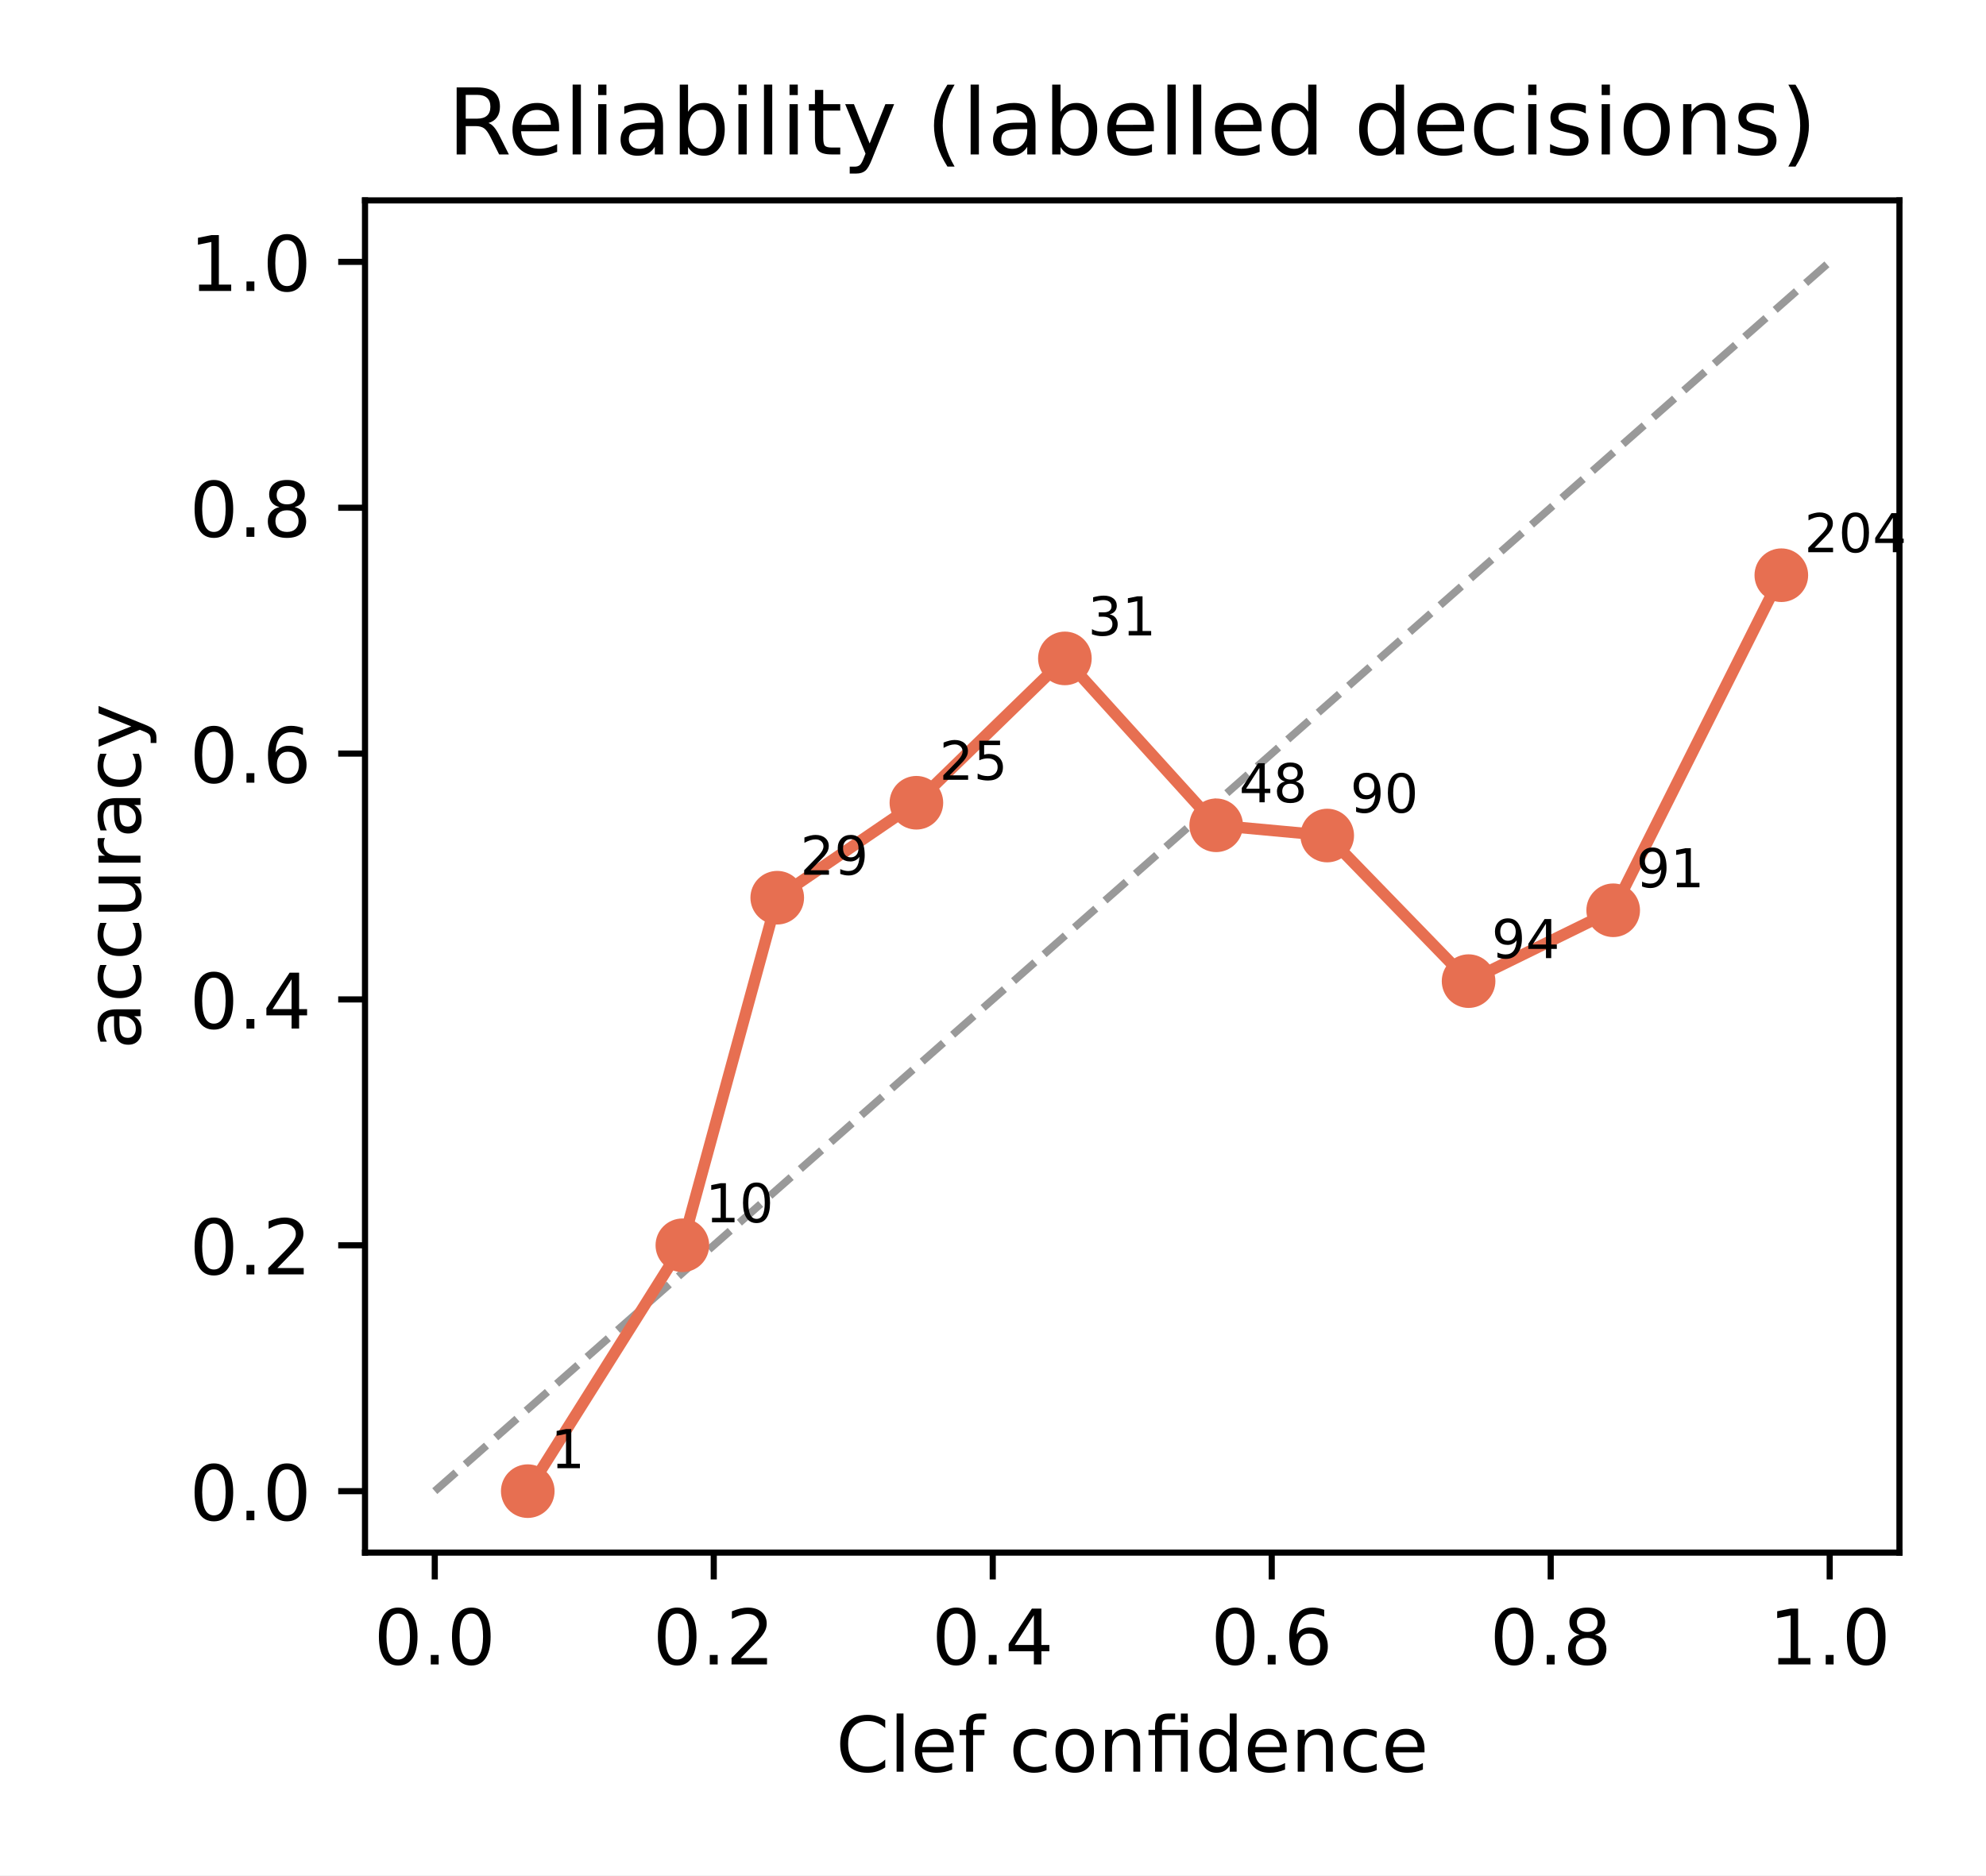
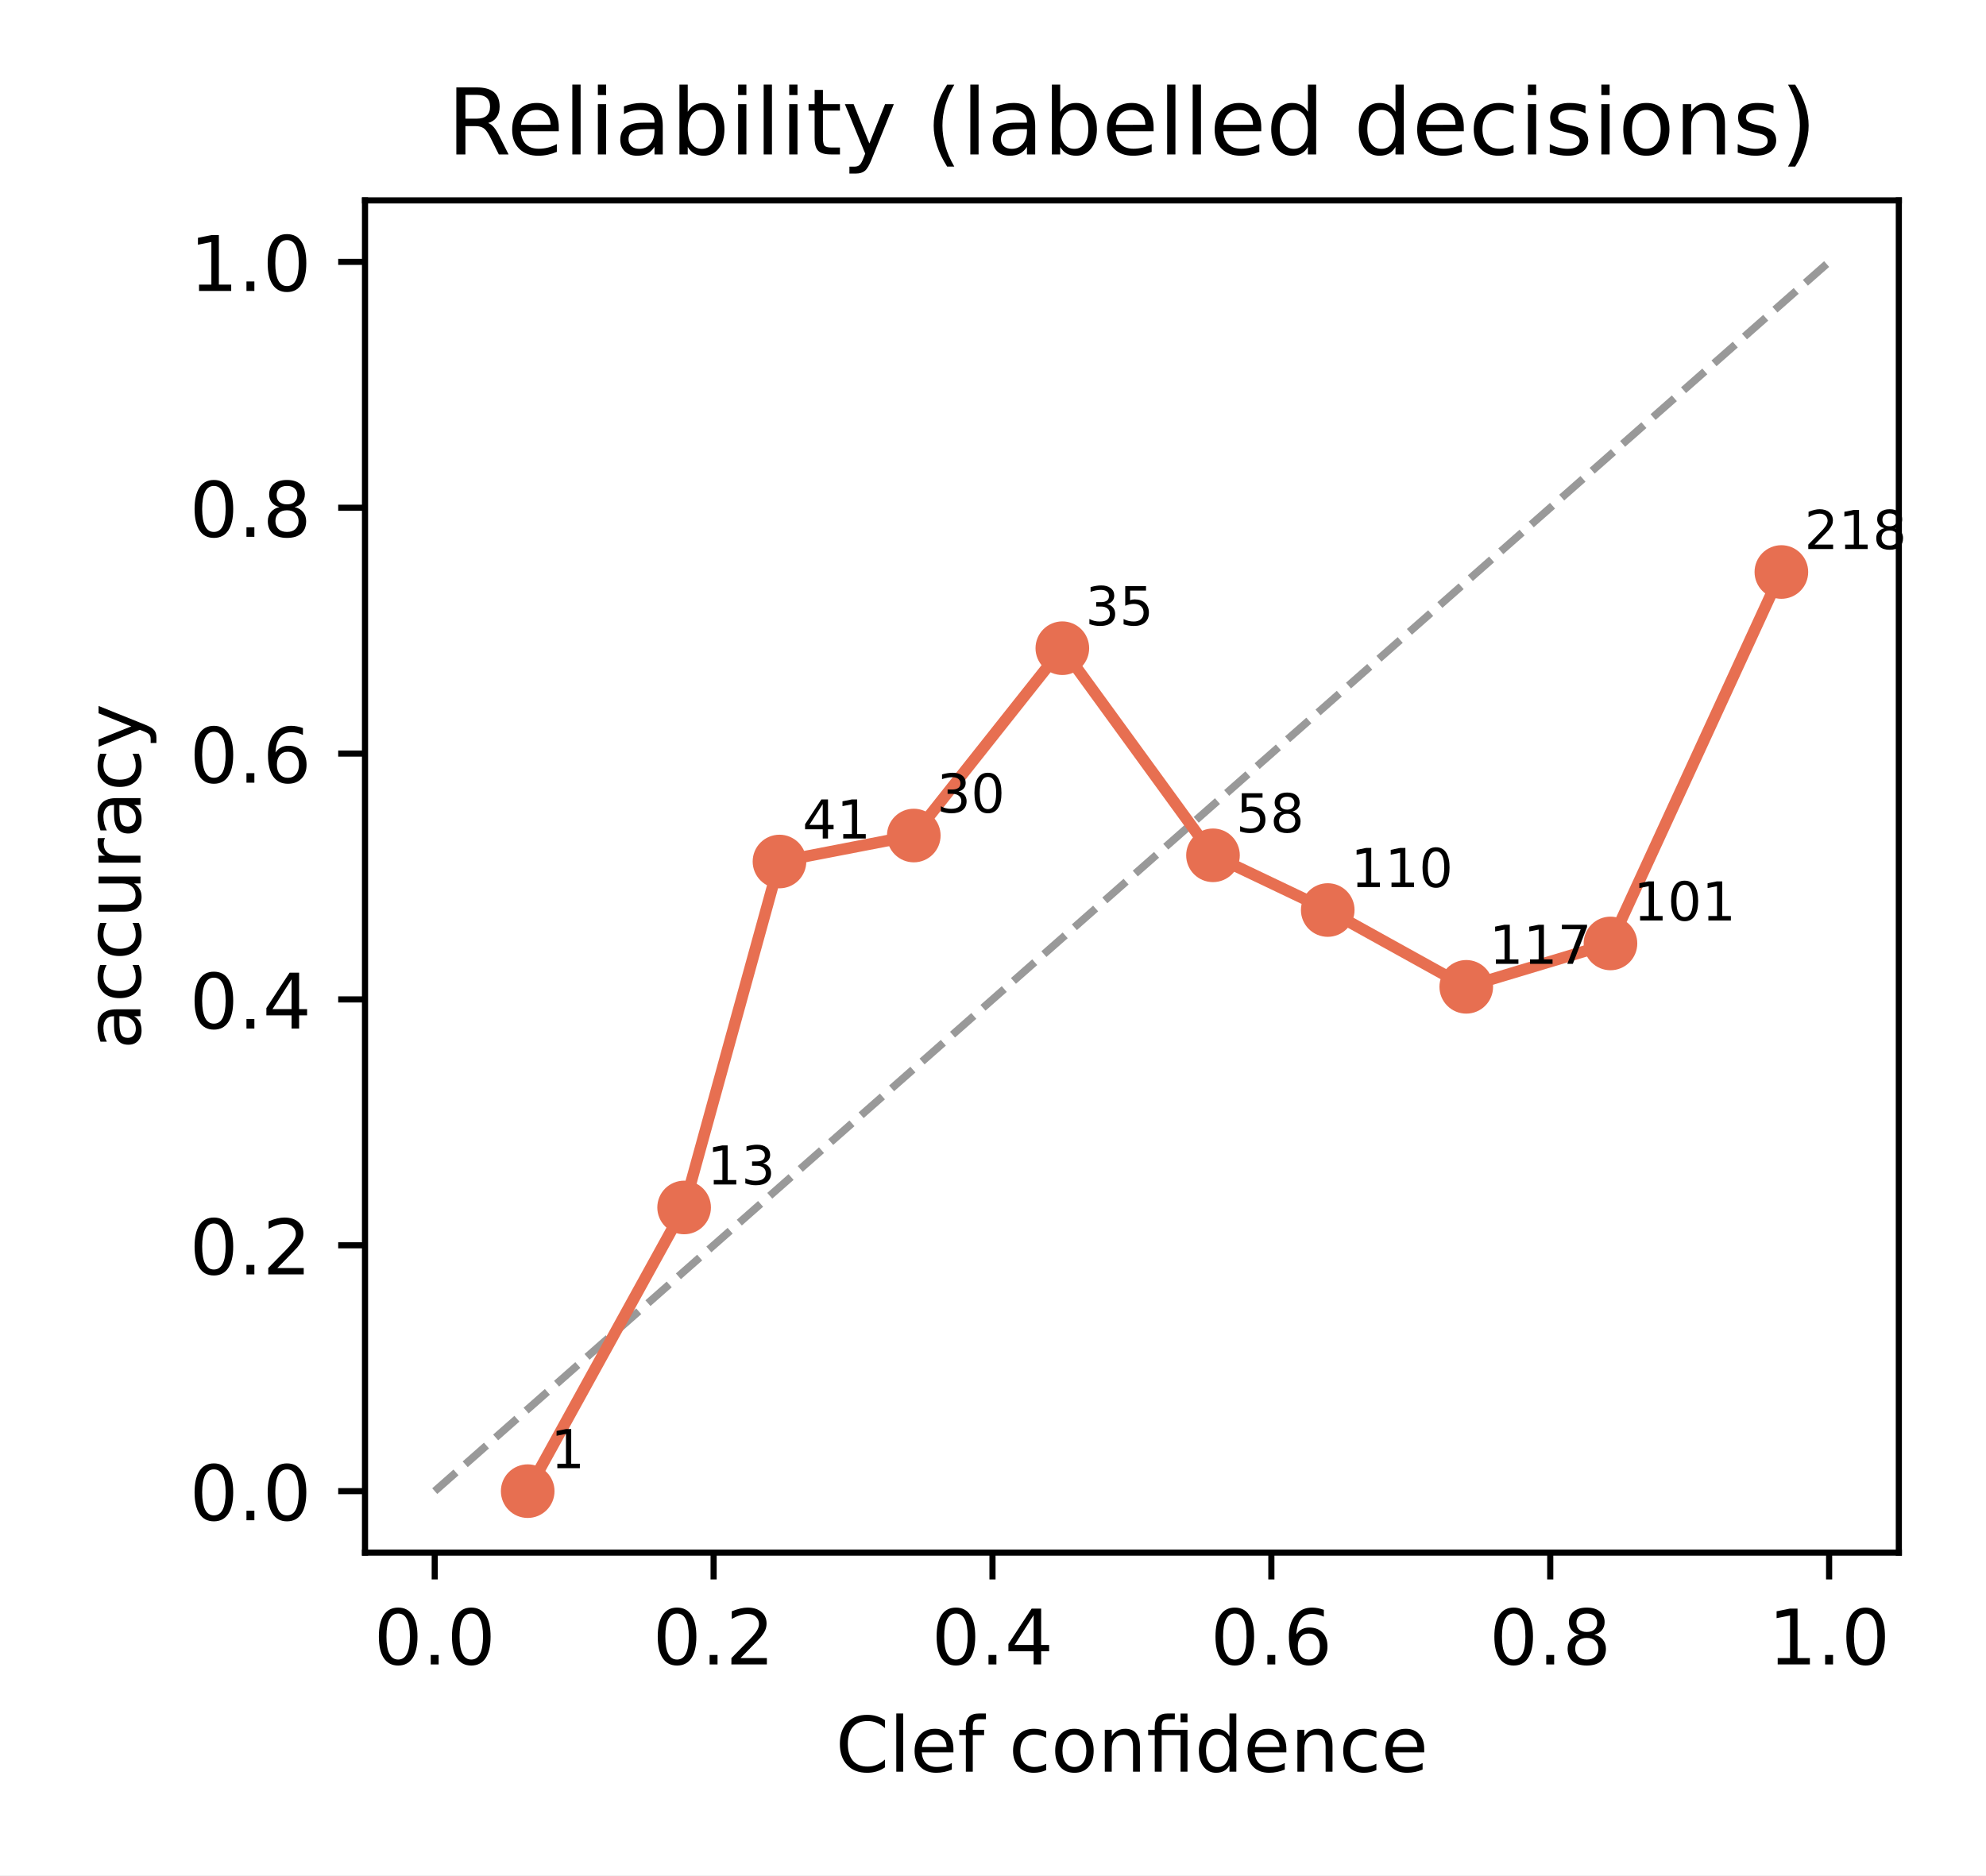
<svg xmlns="http://www.w3.org/2000/svg" xmlns:xlink="http://www.w3.org/1999/xlink" width="259.2pt" height="244.8pt" viewBox="0 0 259.2 244.8" version="1.1">
  <defs>
    <style type="text/css">*{stroke-linejoin: round; stroke-linecap: butt}</style>
  </defs>
  <g id="figure_1">
    <g id="patch_1">
      <path d="M 0 244.8 L 259.2 244.8 L 259.2 0 L 0 0 z " style="fill: #ffffff" />
    </g>
    <g id="axes_1">
      <g id="patch_2">
-         <path d="M 47.64 202.678 L 247.904 202.678 L 247.904 26.16 L 47.64 26.16 z " style="fill: #ffffff" />
+         <path d="M 47.64 202.678 L 247.824 202.678 L 247.824 26.16 L 47.64 26.16 z " style="fill: #ffffff" />
      </g>
      <g id="matplotlib.axis_1">
        <g id="xtick_1">
          <g id="line2d_1">
            <defs>
-               <path id="m6ac68e96b7" d="M 0 0 L 0 3.5 " style="stroke: #000000; stroke-width: 0.8" />
+               <path id="m3a8fef762b" d="M 0 0 L 0 3.5 " style="stroke: #000000; stroke-width: 0.8" />
            </defs>
            <g>
-               <use xlink:href="#m6ac68e96b7" x="56.743" y="202.678" style="stroke: #000000; stroke-width: 0.8" />
+               <use xlink:href="#m3a8fef762b" x="56.739" y="202.678" style="stroke: #000000; stroke-width: 0.8" />
            </g>
          </g>
          <g id="text_1">
-             <g transform="translate(48.79134 217.2753) scale(0.1 -0.1)">
+             <g transform="translate(48.7877 217.2753) scale(0.1 -0.1)">
              <defs>
                <path id="DejaVuSans-13" d="M 2034 4250 Q 1547 4250 1301 3770 Q 1056 3291 1056 2328 Q 1056 1369 1301 889 Q 1547 409 2034 409 Q 2525 409 2770 889 Q 3016 1369 3016 2328 Q 3016 3291 2770 3770 Q 2525 4250 2034 4250 z M 2034 4750 Q 2819 4750 3233 4129 Q 3647 3509 3647 2328 Q 3647 1150 3233 529 Q 2819 -91 2034 -91 Q 1250 -91 836 529 Q 422 1150 422 2328 Q 422 3509 836 4129 Q 1250 4750 2034 4750 z " transform="scale(0.015625)" />
                <path id="DejaVuSans-11" d="M 684 794 L 1344 794 L 1344 0 L 684 0 L 684 794 z " transform="scale(0.015625)" />
              </defs>
              <use xlink:href="#DejaVuSans-13" />
              <use xlink:href="#DejaVuSans-11" transform="translate(63.625 0)" />
              <use xlink:href="#DejaVuSans-13" transform="translate(95.40625 0)" />
            </g>
          </g>
        </g>
        <g id="xtick_2">
          <g id="line2d_2">
            <g>
-               <use xlink:href="#m6ac68e96b7" x="93.154" y="202.678" style="stroke: #000000; stroke-width: 0.8" />
+               <use xlink:href="#m3a8fef762b" x="93.136" y="202.678" style="stroke: #000000; stroke-width: 0.8" />
            </g>
          </g>
          <g id="text_2">
-             <g transform="translate(85.20293 217.2753) scale(0.1 -0.1)">
+             <g transform="translate(85.18476 217.2753) scale(0.1 -0.1)">
              <defs>
                <path id="DejaVuSans-15" d="M 1228 531 L 3431 531 L 3431 0 L 469 0 L 469 531 Q 828 903 1448 1529 Q 2069 2156 2228 2338 Q 2531 2678 2651 2914 Q 2772 3150 2772 3378 Q 2772 3750 2511 3984 Q 2250 4219 1831 4219 Q 1534 4219 1204 4116 Q 875 4013 500 3803 L 500 4441 Q 881 4594 1212 4672 Q 1544 4750 1819 4750 Q 2544 4750 2975 4387 Q 3406 4025 3406 3419 Q 3406 3131 3298 2873 Q 3191 2616 2906 2266 Q 2828 2175 2409 1742 Q 1991 1309 1228 531 z " transform="scale(0.015625)" />
              </defs>
              <use xlink:href="#DejaVuSans-13" />
              <use xlink:href="#DejaVuSans-11" transform="translate(63.625 0)" />
              <use xlink:href="#DejaVuSans-15" transform="translate(95.40625 0)" />
            </g>
          </g>
        </g>
        <g id="xtick_3">
          <g id="line2d_3">
            <g>
-               <use xlink:href="#m6ac68e96b7" x="129.566" y="202.678" style="stroke: #000000; stroke-width: 0.8" />
+               <use xlink:href="#m3a8fef762b" x="129.533" y="202.678" style="stroke: #000000; stroke-width: 0.8" />
            </g>
          </g>
          <g id="text_3">
-             <g transform="translate(121.6145 217.2753) scale(0.1 -0.1)">
+             <g transform="translate(121.5818 217.2753) scale(0.1 -0.1)">
              <defs>
                <path id="DejaVuSans-17" d="M 2419 4116 L 825 1625 L 2419 1625 L 2419 4116 z M 2253 4666 L 3047 4666 L 3047 1625 L 3713 1625 L 3713 1100 L 3047 1100 L 3047 0 L 2419 0 L 2419 1100 L 313 1100 L 313 1709 L 2253 4666 z " transform="scale(0.015625)" />
              </defs>
              <use xlink:href="#DejaVuSans-13" />
              <use xlink:href="#DejaVuSans-11" transform="translate(63.625 0)" />
              <use xlink:href="#DejaVuSans-17" transform="translate(95.40625 0)" />
            </g>
          </g>
        </g>
        <g id="xtick_4">
          <g id="line2d_4">
            <g>
-               <use xlink:href="#m6ac68e96b7" x="165.978" y="202.678" style="stroke: #000000; stroke-width: 0.8" />
+               <use xlink:href="#m3a8fef762b" x="165.93" y="202.678" style="stroke: #000000; stroke-width: 0.8" />
            </g>
          </g>
          <g id="text_4">
-             <g transform="translate(158.0261 217.2753) scale(0.1 -0.1)">
+             <g transform="translate(157.9789 217.2753) scale(0.1 -0.1)">
              <defs>
                <path id="DejaVuSans-19" d="M 2113 2584 Q 1688 2584 1439 2293 Q 1191 2003 1191 1497 Q 1191 994 1439 701 Q 1688 409 2113 409 Q 2538 409 2786 701 Q 3034 994 3034 1497 Q 3034 2003 2786 2293 Q 2538 2584 2113 2584 z M 3366 4563 L 3366 3988 Q 3128 4100 2886 4159 Q 2644 4219 2406 4219 Q 1781 4219 1451 3797 Q 1122 3375 1075 2522 Q 1259 2794 1537 2939 Q 1816 3084 2150 3084 Q 2853 3084 3261 2657 Q 3669 2231 3669 1497 Q 3669 778 3244 343 Q 2819 -91 2113 -91 Q 1303 -91 875 529 Q 447 1150 447 2328 Q 447 3434 972 4092 Q 1497 4750 2381 4750 Q 2619 4750 2861 4703 Q 3103 4656 3366 4563 z " transform="scale(0.015625)" />
              </defs>
              <use xlink:href="#DejaVuSans-13" />
              <use xlink:href="#DejaVuSans-11" transform="translate(63.625 0)" />
              <use xlink:href="#DejaVuSans-19" transform="translate(95.40625 0)" />
            </g>
          </g>
        </g>
        <g id="xtick_5">
          <g id="line2d_5">
            <g>
-               <use xlink:href="#m6ac68e96b7" x="202.389" y="202.678" style="stroke: #000000; stroke-width: 0.8" />
+               <use xlink:href="#m3a8fef762b" x="202.328" y="202.678" style="stroke: #000000; stroke-width: 0.8" />
            </g>
          </g>
          <g id="text_5">
-             <g transform="translate(194.4377 217.2753) scale(0.1 -0.1)">
+             <g transform="translate(194.3759 217.2753) scale(0.1 -0.1)">
              <defs>
                <path id="DejaVuSans-1b" d="M 2034 2216 Q 1584 2216 1326 1975 Q 1069 1734 1069 1313 Q 1069 891 1326 650 Q 1584 409 2034 409 Q 2484 409 2743 651 Q 3003 894 3003 1313 Q 3003 1734 2745 1975 Q 2488 2216 2034 2216 z M 1403 2484 Q 997 2584 770 2862 Q 544 3141 544 3541 Q 544 4100 942 4425 Q 1341 4750 2034 4750 Q 2731 4750 3128 4425 Q 3525 4100 3525 3541 Q 3525 3141 3298 2862 Q 3072 2584 2669 2484 Q 3125 2378 3379 2068 Q 3634 1759 3634 1313 Q 3634 634 3220 271 Q 2806 -91 2034 -91 Q 1263 -91 848 271 Q 434 634 434 1313 Q 434 1759 690 2068 Q 947 2378 1403 2484 z M 1172 3481 Q 1172 3119 1398 2916 Q 1625 2713 2034 2713 Q 2441 2713 2670 2916 Q 2900 3119 2900 3481 Q 2900 3844 2670 4047 Q 2441 4250 2034 4250 Q 1625 4250 1398 4047 Q 1172 3844 1172 3481 z " transform="scale(0.015625)" />
              </defs>
              <use xlink:href="#DejaVuSans-13" />
              <use xlink:href="#DejaVuSans-11" transform="translate(63.625 0)" />
              <use xlink:href="#DejaVuSans-1b" transform="translate(95.40625 0)" />
            </g>
          </g>
        </g>
        <g id="xtick_6">
          <g id="line2d_6">
            <g>
-               <use xlink:href="#m6ac68e96b7" x="238.801" y="202.678" style="stroke: #000000; stroke-width: 0.8" />
+               <use xlink:href="#m3a8fef762b" x="238.725" y="202.678" style="stroke: #000000; stroke-width: 0.8" />
            </g>
          </g>
          <g id="text_6">
-             <g transform="translate(230.8493 217.2753) scale(0.1 -0.1)">
+             <g transform="translate(230.773 217.2753) scale(0.1 -0.1)">
              <defs>
                <path id="DejaVuSans-14" d="M 794 531 L 1825 531 L 1825 4091 L 703 3866 L 703 4441 L 1819 4666 L 2450 4666 L 2450 531 L 3481 531 L 3481 0 L 794 0 L 794 531 z " transform="scale(0.015625)" />
              </defs>
              <use xlink:href="#DejaVuSans-14" />
              <use xlink:href="#DejaVuSans-11" transform="translate(63.625 0)" />
              <use xlink:href="#DejaVuSans-13" transform="translate(95.40625 0)" />
            </g>
          </g>
        </g>
        <g id="text_7">
-           <g transform="translate(109.0938 231.2761) scale(0.1 -0.1)">
+           <g transform="translate(109.0538 231.2761) scale(0.1 -0.1)">
            <defs>
              <path id="DejaVuSans-26" d="M 4122 4306 L 4122 3641 Q 3803 3938 3442 4084 Q 3081 4231 2675 4231 Q 1875 4231 1450 3742 Q 1025 3253 1025 2328 Q 1025 1406 1450 917 Q 1875 428 2675 428 Q 3081 428 3442 575 Q 3803 722 4122 1019 L 4122 359 Q 3791 134 3420 21 Q 3050 -91 2638 -91 Q 1578 -91 968 557 Q 359 1206 359 2328 Q 359 3453 968 4101 Q 1578 4750 2638 4750 Q 3056 4750 3426 4639 Q 3797 4528 4122 4306 z " transform="scale(0.015625)" />
              <path id="DejaVuSans-4f" d="M 603 4863 L 1178 4863 L 1178 0 L 603 0 L 603 4863 z " transform="scale(0.015625)" />
              <path id="DejaVuSans-48" d="M 3597 1894 L 3597 1613 L 953 1613 Q 991 1019 1311 708 Q 1631 397 2203 397 Q 2534 397 2845 478 Q 3156 559 3463 722 L 3463 178 Q 3153 47 2828 -22 Q 2503 -91 2169 -91 Q 1331 -91 842 396 Q 353 884 353 1716 Q 353 2575 817 3079 Q 1281 3584 2069 3584 Q 2775 3584 3186 3129 Q 3597 2675 3597 1894 z M 3022 2063 Q 3016 2534 2758 2815 Q 2500 3097 2075 3097 Q 1594 3097 1305 2825 Q 1016 2553 972 2059 L 3022 2063 z " transform="scale(0.015625)" />
              <path id="DejaVuSans-49" d="M 2375 4863 L 2375 4384 L 1825 4384 Q 1516 4384 1395 4259 Q 1275 4134 1275 3809 L 1275 3500 L 2222 3500 L 2222 3053 L 1275 3053 L 1275 0 L 697 0 L 697 3053 L 147 3053 L 147 3500 L 697 3500 L 697 3744 Q 697 4328 969 4595 Q 1241 4863 1831 4863 L 2375 4863 z " transform="scale(0.015625)" />
              <path id="DejaVuSans-3" transform="scale(0.015625)" />
              <path id="DejaVuSans-46" d="M 3122 3366 L 3122 2828 Q 2878 2963 2633 3030 Q 2388 3097 2138 3097 Q 1578 3097 1268 2742 Q 959 2388 959 1747 Q 959 1106 1268 751 Q 1578 397 2138 397 Q 2388 397 2633 464 Q 2878 531 3122 666 L 3122 134 Q 2881 22 2623 -34 Q 2366 -91 2075 -91 Q 1284 -91 818 406 Q 353 903 353 1747 Q 353 2603 823 3093 Q 1294 3584 2113 3584 Q 2378 3584 2631 3529 Q 2884 3475 3122 3366 z " transform="scale(0.015625)" />
              <path id="DejaVuSans-52" d="M 1959 3097 Q 1497 3097 1228 2736 Q 959 2375 959 1747 Q 959 1119 1226 758 Q 1494 397 1959 397 Q 2419 397 2687 759 Q 2956 1122 2956 1747 Q 2956 2369 2687 2733 Q 2419 3097 1959 3097 z M 1959 3584 Q 2709 3584 3137 3096 Q 3566 2609 3566 1747 Q 3566 888 3137 398 Q 2709 -91 1959 -91 Q 1206 -91 779 398 Q 353 888 353 1747 Q 353 2609 779 3096 Q 1206 3584 1959 3584 z " transform="scale(0.015625)" />
              <path id="DejaVuSans-51" d="M 3513 2113 L 3513 0 L 2938 0 L 2938 2094 Q 2938 2591 2744 2837 Q 2550 3084 2163 3084 Q 1697 3084 1428 2787 Q 1159 2491 1159 1978 L 1159 0 L 581 0 L 581 3500 L 1159 3500 L 1159 2956 Q 1366 3272 1645 3428 Q 1925 3584 2291 3584 Q 2894 3584 3203 3211 Q 3513 2838 3513 2113 z " transform="scale(0.015625)" />
              <path id="DejaVuSans-13af" d="M 3431 3500 L 3431 0 L 2853 0 L 2853 3053 L 1275 3053 L 1275 0 L 697 0 L 697 3053 L 147 3053 L 147 3500 L 697 3500 L 697 3744 Q 697 4316 967 4589 Q 1238 4863 1797 4863 L 2375 4863 L 2375 4384 L 1825 4384 Q 1516 4384 1395 4259 Q 1275 4134 1275 3809 L 1275 3500 L 3431 3500 z M 2853 4856 L 3431 4856 L 3431 4128 L 2853 4128 L 2853 4856 z " transform="scale(0.015625)" />
              <path id="DejaVuSans-47" d="M 2906 2969 L 2906 4863 L 3481 4863 L 3481 0 L 2906 0 L 2906 525 Q 2725 213 2448 61 Q 2172 -91 1784 -91 Q 1150 -91 751 415 Q 353 922 353 1747 Q 353 2572 751 3078 Q 1150 3584 1784 3584 Q 2172 3584 2448 3432 Q 2725 3281 2906 2969 z M 947 1747 Q 947 1113 1208 752 Q 1469 391 1925 391 Q 2381 391 2643 752 Q 2906 1113 2906 1747 Q 2906 2381 2643 2742 Q 2381 3103 1925 3103 Q 1469 3103 1208 2742 Q 947 2381 947 1747 z " transform="scale(0.015625)" />
            </defs>
            <use xlink:href="#DejaVuSans-26" />
            <use xlink:href="#DejaVuSans-4f" transform="translate(69.82812 0)" />
            <use xlink:href="#DejaVuSans-48" transform="translate(97.60938 0)" />
            <use xlink:href="#DejaVuSans-49" transform="translate(159.1406 0)" />
            <use xlink:href="#DejaVuSans-3" transform="translate(194.3438 0)" />
            <use xlink:href="#DejaVuSans-46" transform="translate(226.125 0)" />
            <use xlink:href="#DejaVuSans-52" transform="translate(281.1094 0)" />
            <use xlink:href="#DejaVuSans-51" transform="translate(342.2969 0)" />
            <use xlink:href="#DejaVuSans-13af" transform="translate(405.6719 0)" />
            <use xlink:href="#DejaVuSans-47" transform="translate(468.6562 0)" />
            <use xlink:href="#DejaVuSans-48" transform="translate(532.1406 0)" />
            <use xlink:href="#DejaVuSans-51" transform="translate(593.6719 0)" />
            <use xlink:href="#DejaVuSans-46" transform="translate(657.0469 0)" />
            <use xlink:href="#DejaVuSans-48" transform="translate(712.0312 0)" />
          </g>
        </g>
      </g>
      <g id="matplotlib.axis_2">
        <g id="ytick_1">
          <g id="line2d_7">
            <defs>
-               <path id="mebb2b8639c" d="M 0 0 L -3.5 0 " style="stroke: #000000; stroke-width: 0.8" />
+               <path id="m076fed4362" d="M 0 0 L -3.5 0 " style="stroke: #000000; stroke-width: 0.8" />
            </defs>
            <g>
-               <use xlink:href="#mebb2b8639c" x="47.64" y="194.654" style="stroke: #000000; stroke-width: 0.8" />
+               <use xlink:href="#m076fed4362" x="47.64" y="194.654" style="stroke: #000000; stroke-width: 0.8" />
            </g>
          </g>
          <g id="text_8">
            <g transform="translate(24.73688 198.453) scale(0.1 -0.1)">
              <use xlink:href="#DejaVuSans-13" />
              <use xlink:href="#DejaVuSans-11" transform="translate(63.625 0)" />
              <use xlink:href="#DejaVuSans-13" transform="translate(95.40625 0)" />
            </g>
          </g>
        </g>
        <g id="ytick_2">
          <g id="line2d_8">
            <g>
-               <use xlink:href="#mebb2b8639c" x="47.64" y="162.56" style="stroke: #000000; stroke-width: 0.8" />
+               <use xlink:href="#m076fed4362" x="47.64" y="162.56" style="stroke: #000000; stroke-width: 0.8" />
            </g>
          </g>
          <g id="text_9">
            <g transform="translate(24.73688 166.3588) scale(0.1 -0.1)">
              <use xlink:href="#DejaVuSans-13" />
              <use xlink:href="#DejaVuSans-11" transform="translate(63.625 0)" />
              <use xlink:href="#DejaVuSans-15" transform="translate(95.40625 0)" />
            </g>
          </g>
        </g>
        <g id="ytick_3">
          <g id="line2d_9">
            <g>
-               <use xlink:href="#mebb2b8639c" x="47.64" y="130.466" style="stroke: #000000; stroke-width: 0.8" />
+               <use xlink:href="#m076fed4362" x="47.64" y="130.466" style="stroke: #000000; stroke-width: 0.8" />
            </g>
          </g>
          <g id="text_10">
            <g transform="translate(24.73688 134.2647) scale(0.1 -0.1)">
              <use xlink:href="#DejaVuSans-13" />
              <use xlink:href="#DejaVuSans-11" transform="translate(63.625 0)" />
              <use xlink:href="#DejaVuSans-17" transform="translate(95.40625 0)" />
            </g>
          </g>
        </g>
        <g id="ytick_4">
          <g id="line2d_10">
            <g>
-               <use xlink:href="#mebb2b8639c" x="47.64" y="98.372" style="stroke: #000000; stroke-width: 0.8" />
+               <use xlink:href="#m076fed4362" x="47.64" y="98.372" style="stroke: #000000; stroke-width: 0.8" />
            </g>
          </g>
          <g id="text_11">
            <g transform="translate(24.73688 102.1706) scale(0.1 -0.1)">
              <use xlink:href="#DejaVuSans-13" />
              <use xlink:href="#DejaVuSans-11" transform="translate(63.625 0)" />
              <use xlink:href="#DejaVuSans-19" transform="translate(95.40625 0)" />
            </g>
          </g>
        </g>
        <g id="ytick_5">
          <g id="line2d_11">
            <g>
-               <use xlink:href="#mebb2b8639c" x="47.64" y="66.278" style="stroke: #000000; stroke-width: 0.8" />
+               <use xlink:href="#m076fed4362" x="47.64" y="66.278" style="stroke: #000000; stroke-width: 0.8" />
            </g>
          </g>
          <g id="text_12">
            <g transform="translate(24.73688 70.07648) scale(0.1 -0.1)">
              <use xlink:href="#DejaVuSans-13" />
              <use xlink:href="#DejaVuSans-11" transform="translate(63.625 0)" />
              <use xlink:href="#DejaVuSans-1b" transform="translate(95.40625 0)" />
            </g>
          </g>
        </g>
        <g id="ytick_6">
          <g id="line2d_12">
            <g>
-               <use xlink:href="#mebb2b8639c" x="47.64" y="34.184" style="stroke: #000000; stroke-width: 0.8" />
+               <use xlink:href="#m076fed4362" x="47.64" y="34.184" style="stroke: #000000; stroke-width: 0.8" />
            </g>
          </g>
          <g id="text_13">
            <g transform="translate(24.73688 37.98236) scale(0.1 -0.1)">
              <use xlink:href="#DejaVuSans-14" />
              <use xlink:href="#DejaVuSans-11" transform="translate(63.625 0)" />
              <use xlink:href="#DejaVuSans-13" transform="translate(95.40625 0)" />
            </g>
          </g>
        </g>
        <g id="text_14">
          <g transform="translate(18.33453 136.9782) rotate(-90) scale(0.1 -0.1)">
            <defs>
              <path id="DejaVuSans-44" d="M 2194 1759 Q 1497 1759 1228 1600 Q 959 1441 959 1056 Q 959 750 1161 570 Q 1363 391 1709 391 Q 2188 391 2477 730 Q 2766 1069 2766 1631 L 2766 1759 L 2194 1759 z M 3341 1997 L 3341 0 L 2766 0 L 2766 531 Q 2569 213 2275 61 Q 1981 -91 1556 -91 Q 1019 -91 701 211 Q 384 513 384 1019 Q 384 1609 779 1909 Q 1175 2209 1959 2209 L 2766 2209 L 2766 2266 Q 2766 2663 2505 2880 Q 2244 3097 1772 3097 Q 1472 3097 1187 3025 Q 903 2953 641 2809 L 641 3341 Q 956 3463 1253 3523 Q 1550 3584 1831 3584 Q 2591 3584 2966 3190 Q 3341 2797 3341 1997 z " transform="scale(0.015625)" />
              <path id="DejaVuSans-58" d="M 544 1381 L 544 3500 L 1119 3500 L 1119 1403 Q 1119 906 1312 657 Q 1506 409 1894 409 Q 2359 409 2629 706 Q 2900 1003 2900 1516 L 2900 3500 L 3475 3500 L 3475 0 L 2900 0 L 2900 538 Q 2691 219 2414 64 Q 2138 -91 1772 -91 Q 1169 -91 856 284 Q 544 659 544 1381 z M 1991 3584 L 1991 3584 z " transform="scale(0.015625)" />
              <path id="DejaVuSans-55" d="M 2631 2963 Q 2534 3019 2420 3045 Q 2306 3072 2169 3072 Q 1681 3072 1420 2755 Q 1159 2438 1159 1844 L 1159 0 L 581 0 L 581 3500 L 1159 3500 L 1159 2956 Q 1341 3275 1631 3429 Q 1922 3584 2338 3584 Q 2397 3584 2469 3576 Q 2541 3569 2628 3553 L 2631 2963 z " transform="scale(0.015625)" />
              <path id="DejaVuSans-5c" d="M 2059 -325 Q 1816 -950 1584 -1140 Q 1353 -1331 966 -1331 L 506 -1331 L 506 -850 L 844 -850 Q 1081 -850 1212 -737 Q 1344 -625 1503 -206 L 1606 56 L 191 3500 L 800 3500 L 1894 763 L 2988 3500 L 3597 3500 L 2059 -325 z " transform="scale(0.015625)" />
            </defs>
            <use xlink:href="#DejaVuSans-44" />
            <use xlink:href="#DejaVuSans-46" transform="translate(61.28125 0)" />
            <use xlink:href="#DejaVuSans-46" transform="translate(116.2656 0)" />
            <use xlink:href="#DejaVuSans-58" transform="translate(171.25 0)" />
            <use xlink:href="#DejaVuSans-55" transform="translate(234.625 0)" />
            <use xlink:href="#DejaVuSans-44" transform="translate(275.7344 0)" />
            <use xlink:href="#DejaVuSans-46" transform="translate(337.0156 0)" />
            <use xlink:href="#DejaVuSans-5c" transform="translate(392 0)" />
          </g>
        </g>
      </g>
      <g id="line2d_13">
-         <path d="M 56.743 194.654 L 238.801 34.184 " clip-path="url(#p8becddc7cc)" style="fill: none; stroke-dasharray: 3.7,1.6; stroke-dashoffset: 0; stroke: #999999" />
+         <path d="M 56.739 194.654 L 238.725 34.184 " clip-path="url(#pde9ac91cee)" style="fill: none; stroke-dasharray: 3.7,1.6; stroke-dashoffset: 0; stroke: #999999" />
      </g>
      <g id="line2d_14">
-         <path d="M 68.88 194.654 L 89.058 162.56 L 101.441 117.186 L 119.601 104.791 L 138.982 85.948 L 158.728 107.733 L 173.22 109.07 L 191.67 128.076 L 210.543 118.827 L 232.487 75.088 " clip-path="url(#p8becddc7cc)" style="fill: none; stroke: #e76f51; stroke-width: 1.5; stroke-linecap: square" />
+         <path d="M 68.872 194.654 L 89.287 157.622 L 101.733 112.462 L 119.261 109.07 L 138.65 84.617 L 158.312 111.652 L 173.288 118.795 L 191.367 128.82 L 210.188 123.157 L 232.493 74.669 " clip-path="url(#pde9ac91cee)" style="fill: none; stroke: #e76f51; stroke-width: 1.5; stroke-linecap: square" />
        <defs>
-           <path id="m2768a70f28" d="M 0 3 C 0.796 3 1.559 2.684 2.121 2.121 C 2.684 1.559 3 0.796 3 0 C 3 -0.796 2.684 -1.559 2.121 -2.121 C 1.559 -2.684 0.796 -3 0 -3 C -0.796 -3 -1.559 -2.684 -2.121 -2.121 C -2.684 -1.559 -3 -0.796 -3 0 C -3 0.796 -2.684 1.559 -2.121 2.121 C -1.559 2.684 -0.796 3 0 3 z " style="stroke: #e76f51" />
+           <path id="ma059c04afc" d="M 0 3 C 0.796 3 1.559 2.684 2.121 2.121 C 2.684 1.559 3 0.796 3 0 C 3 -0.796 2.684 -1.559 2.121 -2.121 C 1.559 -2.684 0.796 -3 0 -3 C -0.796 -3 -1.559 -2.684 -2.121 -2.121 C -2.684 -1.559 -3 -0.796 -3 0 C -3 0.796 -2.684 1.559 -2.121 2.121 C -1.559 2.684 -0.796 3 0 3 z " style="stroke: #e76f51" />
        </defs>
-         <g clip-path="url(#p8becddc7cc)">
-           <use xlink:href="#m2768a70f28" x="68.88" y="194.654" style="fill: #e76f51; stroke: #e76f51" />
-           <use xlink:href="#m2768a70f28" x="89.058" y="162.56" style="fill: #e76f51; stroke: #e76f51" />
-           <use xlink:href="#m2768a70f28" x="101.441" y="117.186" style="fill: #e76f51; stroke: #e76f51" />
-           <use xlink:href="#m2768a70f28" x="119.601" y="104.791" style="fill: #e76f51; stroke: #e76f51" />
-           <use xlink:href="#m2768a70f28" x="138.982" y="85.948" style="fill: #e76f51; stroke: #e76f51" />
-           <use xlink:href="#m2768a70f28" x="158.728" y="107.733" style="fill: #e76f51; stroke: #e76f51" />
-           <use xlink:href="#m2768a70f28" x="173.22" y="109.07" style="fill: #e76f51; stroke: #e76f51" />
-           <use xlink:href="#m2768a70f28" x="191.67" y="128.076" style="fill: #e76f51; stroke: #e76f51" />
-           <use xlink:href="#m2768a70f28" x="210.543" y="118.827" style="fill: #e76f51; stroke: #e76f51" />
-           <use xlink:href="#m2768a70f28" x="232.487" y="75.088" style="fill: #e76f51; stroke: #e76f51" />
+         <g clip-path="url(#pde9ac91cee)">
+           <use xlink:href="#ma059c04afc" x="68.872" y="194.654" style="fill: #e76f51; stroke: #e76f51" />
+           <use xlink:href="#ma059c04afc" x="89.287" y="157.622" style="fill: #e76f51; stroke: #e76f51" />
+           <use xlink:href="#ma059c04afc" x="101.733" y="112.462" style="fill: #e76f51; stroke: #e76f51" />
+           <use xlink:href="#ma059c04afc" x="119.261" y="109.07" style="fill: #e76f51; stroke: #e76f51" />
+           <use xlink:href="#ma059c04afc" x="138.65" y="84.617" style="fill: #e76f51; stroke: #e76f51" />
+           <use xlink:href="#ma059c04afc" x="158.312" y="111.652" style="fill: #e76f51; stroke: #e76f51" />
+           <use xlink:href="#ma059c04afc" x="173.288" y="118.795" style="fill: #e76f51; stroke: #e76f51" />
+           <use xlink:href="#ma059c04afc" x="191.367" y="128.82" style="fill: #e76f51; stroke: #e76f51" />
+           <use xlink:href="#ma059c04afc" x="210.188" y="123.157" style="fill: #e76f51; stroke: #e76f51" />
+           <use xlink:href="#ma059c04afc" x="232.493" y="74.669" style="fill: #e76f51; stroke: #e76f51" />
        </g>
      </g>
      <g id="patch_3">
        <path d="M 47.64 202.678 L 47.64 26.16 " style="fill: none; stroke: #000000; stroke-width: 0.8; stroke-linejoin: miter; stroke-linecap: square" />
      </g>
      <g id="patch_4">
-         <path d="M 247.904 202.678 L 247.904 26.16 " style="fill: none; stroke: #000000; stroke-width: 0.8; stroke-linejoin: miter; stroke-linecap: square" />
+         <path d="M 247.824 202.678 L 247.824 26.16 " style="fill: none; stroke: #000000; stroke-width: 0.8; stroke-linejoin: miter; stroke-linecap: square" />
      </g>
      <g id="patch_5">
-         <path d="M 47.64 202.678 L 247.904 202.678 " style="fill: none; stroke: #000000; stroke-width: 0.8; stroke-linejoin: miter; stroke-linecap: square" />
+         <path d="M 47.64 202.678 L 247.824 202.678 " style="fill: none; stroke: #000000; stroke-width: 0.8; stroke-linejoin: miter; stroke-linecap: square" />
      </g>
      <g id="patch_6">
-         <path d="M 47.64 26.16 L 247.904 26.16 " style="fill: none; stroke: #000000; stroke-width: 0.8; stroke-linejoin: miter; stroke-linecap: square" />
+         <path d="M 47.64 26.16 L 247.824 26.16 " style="fill: none; stroke: #000000; stroke-width: 0.8; stroke-linejoin: miter; stroke-linecap: square" />
      </g>
      <g id="text_15">
-         <g transform="translate(71.88016 191.6541) scale(0.07 -0.07)">
+         <g transform="translate(71.87168 191.6541) scale(0.07 -0.07)">
          <use xlink:href="#DejaVuSans-14" />
        </g>
      </g>
      <g id="text_16">
-         <g transform="translate(92.05814 159.56) scale(0.07 -0.07)">
+         <g transform="translate(92.28658 154.6224) scale(0.07 -0.07)">
+           <defs>
+             <path id="DejaVuSans-16" d="M 2597 2516 Q 3050 2419 3304 2112 Q 3559 1806 3559 1356 Q 3559 666 3084 287 Q 2609 -91 1734 -91 Q 1441 -91 1130 -33 Q 819 25 488 141 L 488 750 Q 750 597 1062 519 Q 1375 441 1716 441 Q 2309 441 2620 675 Q 2931 909 2931 1356 Q 2931 1769 2642 2001 Q 2353 2234 1838 2234 L 1294 2234 L 1294 2753 L 1863 2753 Q 2328 2753 2575 2939 Q 2822 3125 2822 3475 Q 2822 3834 2567 4026 Q 2313 4219 1838 4219 Q 1578 4219 1281 4162 Q 984 4106 628 3988 L 628 4550 Q 988 4650 1302 4700 Q 1616 4750 1894 4750 Q 2613 4750 3031 4423 Q 3450 4097 3450 3541 Q 3450 3153 3228 2886 Q 3006 2619 2597 2516 z " transform="scale(0.015625)" />
+           </defs>
          <use xlink:href="#DejaVuSans-14" />
+           <use xlink:href="#DejaVuSans-16" transform="translate(63.625 0)" />
+         </g>
+       </g>
+       <g id="text_17">
+         <g transform="translate(104.7326 109.4619) scale(0.07 -0.07)">
+           <use xlink:href="#DejaVuSans-17" />
+           <use xlink:href="#DejaVuSans-14" transform="translate(63.625 0)" />
+         </g>
+       </g>
+       <g id="text_18">
+         <g transform="translate(122.2613 106.0698) scale(0.07 -0.07)">
+           <use xlink:href="#DejaVuSans-16" />
          <use xlink:href="#DejaVuSans-13" transform="translate(63.625 0)" />
        </g>
      </g>
-       <g id="text_17">
-         <g transform="translate(104.4413 114.1856) scale(0.07 -0.07)">
-           <defs>
-             <path id="DejaVuSans-1c" d="M 703 97 L 703 672 Q 941 559 1184 500 Q 1428 441 1663 441 Q 2288 441 2617 861 Q 2947 1281 2994 2138 Q 2813 1869 2534 1725 Q 2256 1581 1919 1581 Q 1219 1581 811 2004 Q 403 2428 403 3163 Q 403 3881 828 4315 Q 1253 4750 1959 4750 Q 2769 4750 3195 4129 Q 3622 3509 3622 2328 Q 3622 1225 3098 567 Q 2575 -91 1691 -91 Q 1453 -91 1209 -44 Q 966 3 703 97 z M 1959 2075 Q 2384 2075 2632 2365 Q 2881 2656 2881 3163 Q 2881 3666 2632 3958 Q 2384 4250 1959 4250 Q 1534 4250 1286 3958 Q 1038 3666 1038 3163 Q 1038 2656 1286 2365 Q 1534 2075 1959 2075 z " transform="scale(0.015625)" />
-           </defs>
-           <use xlink:href="#DejaVuSans-15" />
-           <use xlink:href="#DejaVuSans-1c" transform="translate(63.625 0)" />
-         </g>
-       </g>
-       <g id="text_18">
-         <g transform="translate(122.6014 101.7906) scale(0.07 -0.07)">
+       <g id="text_19">
+         <g transform="translate(141.65 81.61715) scale(0.07 -0.07)">
          <defs>
            <path id="DejaVuSans-18" d="M 691 4666 L 3169 4666 L 3169 4134 L 1269 4134 L 1269 2991 Q 1406 3038 1543 3061 Q 1681 3084 1819 3084 Q 2600 3084 3056 2656 Q 3513 2228 3513 1497 Q 3513 744 3044 326 Q 2575 -91 1722 -91 Q 1428 -91 1123 -41 Q 819 9 494 109 L 494 744 Q 775 591 1075 516 Q 1375 441 1709 441 Q 2250 441 2565 725 Q 2881 1009 2881 1497 Q 2881 1984 2565 2268 Q 2250 2553 1709 2553 Q 1456 2553 1204 2497 Q 953 2441 691 2322 L 691 4666 z " transform="scale(0.015625)" />
          </defs>
+           <use xlink:href="#DejaVuSans-16" />
+           <use xlink:href="#DejaVuSans-18" transform="translate(63.625 0)" />
+         </g>
+       </g>
+       <g id="text_20">
+         <g transform="translate(161.3122 108.6521) scale(0.07 -0.07)">
+           <use xlink:href="#DejaVuSans-18" />
+           <use xlink:href="#DejaVuSans-1b" transform="translate(63.625 0)" />
+         </g>
+       </g>
+       <g id="text_21">
+         <g transform="translate(176.2877 115.7953) scale(0.07 -0.07)">
+           <use xlink:href="#DejaVuSans-14" />
+           <use xlink:href="#DejaVuSans-14" transform="translate(63.625 0)" />
+           <use xlink:href="#DejaVuSans-13" transform="translate(127.25 0)" />
+         </g>
+       </g>
+       <g id="text_22">
+         <g transform="translate(194.3669 125.82) scale(0.07 -0.07)">
+           <defs>
+             <path id="DejaVuSans-1a" d="M 525 4666 L 3525 4666 L 3525 4397 L 1831 0 L 1172 0 L 2766 4134 L 525 4134 L 525 4666 z " transform="scale(0.015625)" />
+           </defs>
+           <use xlink:href="#DejaVuSans-14" />
+           <use xlink:href="#DejaVuSans-14" transform="translate(63.625 0)" />
+           <use xlink:href="#DejaVuSans-1a" transform="translate(127.25 0)" />
+         </g>
+       </g>
+       <g id="text_23">
+         <g transform="translate(213.1878 120.1573) scale(0.07 -0.07)">
+           <use xlink:href="#DejaVuSans-14" />
+           <use xlink:href="#DejaVuSans-13" transform="translate(63.625 0)" />
+           <use xlink:href="#DejaVuSans-14" transform="translate(127.25 0)" />
+         </g>
+       </g>
+       <g id="text_24">
+         <g transform="translate(235.4933 71.66923) scale(0.07 -0.07)">
          <use xlink:href="#DejaVuSans-15" />
-           <use xlink:href="#DejaVuSans-18" transform="translate(63.625 0)" />
-         </g>
-       </g>
-       <g id="text_19">
-         <g transform="translate(141.9822 82.94824) scale(0.07 -0.07)">
-           <defs>
-             <path id="DejaVuSans-16" d="M 2597 2516 Q 3050 2419 3304 2112 Q 3559 1806 3559 1356 Q 3559 666 3084 287 Q 2609 -91 1734 -91 Q 1441 -91 1130 -33 Q 819 25 488 141 L 488 750 Q 750 597 1062 519 Q 1375 441 1716 441 Q 2309 441 2620 675 Q 2931 909 2931 1356 Q 2931 1769 2642 2001 Q 2353 2234 1838 2234 L 1294 2234 L 1294 2753 L 1863 2753 Q 2328 2753 2575 2939 Q 2822 3125 2822 3475 Q 2822 3834 2567 4026 Q 2313 4219 1838 4219 Q 1578 4219 1281 4162 Q 984 4106 628 3988 L 628 4550 Q 988 4650 1302 4700 Q 1616 4750 1894 4750 Q 2613 4750 3031 4423 Q 3450 4097 3450 3541 Q 3450 3153 3228 2886 Q 3006 2619 2597 2516 z " transform="scale(0.015625)" />
-           </defs>
-           <use xlink:href="#DejaVuSans-16" />
          <use xlink:href="#DejaVuSans-14" transform="translate(63.625 0)" />
-         </g>
-       </g>
-       <g id="text_20">
-         <g transform="translate(161.7282 104.7326) scale(0.07 -0.07)">
-           <use xlink:href="#DejaVuSans-17" />
-           <use xlink:href="#DejaVuSans-1b" transform="translate(63.625 0)" />
-         </g>
-       </g>
-       <g id="text_21">
-         <g transform="translate(176.2203 106.0698) scale(0.07 -0.07)">
-           <use xlink:href="#DejaVuSans-1c" />
-           <use xlink:href="#DejaVuSans-13" transform="translate(63.625 0)" />
-         </g>
-       </g>
-       <g id="text_22">
-         <g transform="translate(194.6702 125.0759) scale(0.07 -0.07)">
-           <use xlink:href="#DejaVuSans-1c" />
-           <use xlink:href="#DejaVuSans-17" transform="translate(63.625 0)" />
-         </g>
-       </g>
-       <g id="text_23">
-         <g transform="translate(213.5433 115.8274) scale(0.07 -0.07)">
-           <use xlink:href="#DejaVuSans-1c" />
-           <use xlink:href="#DejaVuSans-14" transform="translate(63.625 0)" />
-         </g>
-       </g>
-       <g id="text_24">
-         <g transform="translate(235.4874 72.0878) scale(0.07 -0.07)">
-           <use xlink:href="#DejaVuSans-15" />
-           <use xlink:href="#DejaVuSans-13" transform="translate(63.625 0)" />
-           <use xlink:href="#DejaVuSans-17" transform="translate(127.25 0)" />
+           <use xlink:href="#DejaVuSans-1b" transform="translate(127.25 0)" />
        </g>
      </g>
      <g id="text_25">
-         <g transform="translate(58.42251 20.16) scale(0.12 -0.12)">
+         <g transform="translate(58.38254 20.16) scale(0.12 -0.12)">
          <defs>
            <path id="DejaVuSans-35" d="M 2841 2188 Q 3044 2119 3236 1894 Q 3428 1669 3622 1275 L 4263 0 L 3584 0 L 2988 1197 Q 2756 1666 2539 1819 Q 2322 1972 1947 1972 L 1259 1972 L 1259 0 L 628 0 L 628 4666 L 2053 4666 Q 2853 4666 3247 4331 Q 3641 3997 3641 3322 Q 3641 2881 3436 2590 Q 3231 2300 2841 2188 z M 1259 4147 L 1259 2491 L 2053 2491 Q 2509 2491 2742 2702 Q 2975 2913 2975 3322 Q 2975 3731 2742 3939 Q 2509 4147 2053 4147 L 1259 4147 z " transform="scale(0.015625)" />
            <path id="DejaVuSans-4c" d="M 603 3500 L 1178 3500 L 1178 0 L 603 0 L 603 3500 z M 603 4863 L 1178 4863 L 1178 4134 L 603 4134 L 603 4863 z " transform="scale(0.015625)" />
            <path id="DejaVuSans-45" d="M 3116 1747 Q 3116 2381 2855 2742 Q 2594 3103 2138 3103 Q 1681 3103 1420 2742 Q 1159 2381 1159 1747 Q 1159 1113 1420 752 Q 1681 391 2138 391 Q 2594 391 2855 752 Q 3116 1113 3116 1747 z M 1159 2969 Q 1341 3281 1617 3432 Q 1894 3584 2278 3584 Q 2916 3584 3314 3078 Q 3713 2572 3713 1747 Q 3713 922 3314 415 Q 2916 -91 2278 -91 Q 1894 -91 1617 61 Q 1341 213 1159 525 L 1159 0 L 581 0 L 581 4863 L 1159 4863 L 1159 2969 z " transform="scale(0.015625)" />
            <path id="DejaVuSans-57" d="M 1172 4494 L 1172 3500 L 2356 3500 L 2356 3053 L 1172 3053 L 1172 1153 Q 1172 725 1289 603 Q 1406 481 1766 481 L 2356 481 L 2356 0 L 1766 0 Q 1100 0 847 248 Q 594 497 594 1153 L 594 3053 L 172 3053 L 172 3500 L 594 3500 L 594 4494 L 1172 4494 z " transform="scale(0.015625)" />
            <path id="DejaVuSans-b" d="M 1984 4856 Q 1566 4138 1362 3434 Q 1159 2731 1159 2009 Q 1159 1288 1364 580 Q 1569 -128 1984 -844 L 1484 -844 Q 1016 -109 783 600 Q 550 1309 550 2009 Q 550 2706 781 3412 Q 1013 4119 1484 4856 L 1984 4856 z " transform="scale(0.015625)" />
            <path id="DejaVuSans-56" d="M 2834 3397 L 2834 2853 Q 2591 2978 2328 3040 Q 2066 3103 1784 3103 Q 1356 3103 1142 2972 Q 928 2841 928 2578 Q 928 2378 1081 2264 Q 1234 2150 1697 2047 L 1894 2003 Q 2506 1872 2764 1633 Q 3022 1394 3022 966 Q 3022 478 2636 193 Q 2250 -91 1575 -91 Q 1294 -91 989 -36 Q 684 19 347 128 L 347 722 Q 666 556 975 473 Q 1284 391 1588 391 Q 1994 391 2212 530 Q 2431 669 2431 922 Q 2431 1156 2273 1281 Q 2116 1406 1581 1522 L 1381 1569 Q 847 1681 609 1914 Q 372 2147 372 2553 Q 372 3047 722 3315 Q 1072 3584 1716 3584 Q 2034 3584 2315 3537 Q 2597 3491 2834 3397 z " transform="scale(0.015625)" />
            <path id="DejaVuSans-c" d="M 513 4856 L 1013 4856 Q 1481 4119 1714 3412 Q 1947 2706 1947 2009 Q 1947 1309 1714 600 Q 1481 -109 1013 -844 L 513 -844 Q 928 -128 1133 580 Q 1338 1288 1338 2009 Q 1338 2731 1133 3434 Q 928 4138 513 4856 z " transform="scale(0.015625)" />
          </defs>
          <use xlink:href="#DejaVuSans-35" />
          <use xlink:href="#DejaVuSans-48" transform="translate(65 0)" />
          <use xlink:href="#DejaVuSans-4f" transform="translate(126.5312 0)" />
          <use xlink:href="#DejaVuSans-4c" transform="translate(154.3125 0)" />
          <use xlink:href="#DejaVuSans-44" transform="translate(182.0938 0)" />
          <use xlink:href="#DejaVuSans-45" transform="translate(243.375 0)" />
          <use xlink:href="#DejaVuSans-4c" transform="translate(306.8594 0)" />
          <use xlink:href="#DejaVuSans-4f" transform="translate(334.6406 0)" />
          <use xlink:href="#DejaVuSans-4c" transform="translate(362.4219 0)" />
          <use xlink:href="#DejaVuSans-57" transform="translate(390.2031 0)" />
          <use xlink:href="#DejaVuSans-5c" transform="translate(429.4062 0)" />
          <use xlink:href="#DejaVuSans-3" transform="translate(488.5938 0)" />
          <use xlink:href="#DejaVuSans-b" transform="translate(520.375 0)" />
          <use xlink:href="#DejaVuSans-4f" transform="translate(559.3906 0)" />
          <use xlink:href="#DejaVuSans-44" transform="translate(587.1719 0)" />
          <use xlink:href="#DejaVuSans-45" transform="translate(648.4531 0)" />
          <use xlink:href="#DejaVuSans-48" transform="translate(711.9375 0)" />
          <use xlink:href="#DejaVuSans-4f" transform="translate(773.4688 0)" />
          <use xlink:href="#DejaVuSans-4f" transform="translate(801.25 0)" />
          <use xlink:href="#DejaVuSans-48" transform="translate(829.0312 0)" />
          <use xlink:href="#DejaVuSans-47" transform="translate(890.5625 0)" />
          <use xlink:href="#DejaVuSans-3" transform="translate(954.0469 0)" />
          <use xlink:href="#DejaVuSans-47" transform="translate(985.8281 0)" />
          <use xlink:href="#DejaVuSans-48" transform="translate(1049.312 0)" />
          <use xlink:href="#DejaVuSans-46" transform="translate(1110.844 0)" />
          <use xlink:href="#DejaVuSans-4c" transform="translate(1165.828 0)" />
          <use xlink:href="#DejaVuSans-56" transform="translate(1193.609 0)" />
          <use xlink:href="#DejaVuSans-4c" transform="translate(1245.703 0)" />
          <use xlink:href="#DejaVuSans-52" transform="translate(1273.484 0)" />
          <use xlink:href="#DejaVuSans-51" transform="translate(1334.672 0)" />
          <use xlink:href="#DejaVuSans-56" transform="translate(1398.047 0)" />
          <use xlink:href="#DejaVuSans-c" transform="translate(1450.141 0)" />
        </g>
      </g>
    </g>
  </g>
  <defs>
-     <clipPath id="p8becddc7cc">
-       <rect x="47.64" y="26.16" width="200.264" height="176.518" />
+     <clipPath id="pde9ac91cee">
+       <rect x="47.64" y="26.16" width="200.184" height="176.518" />
    </clipPath>
  </defs>
</svg>
